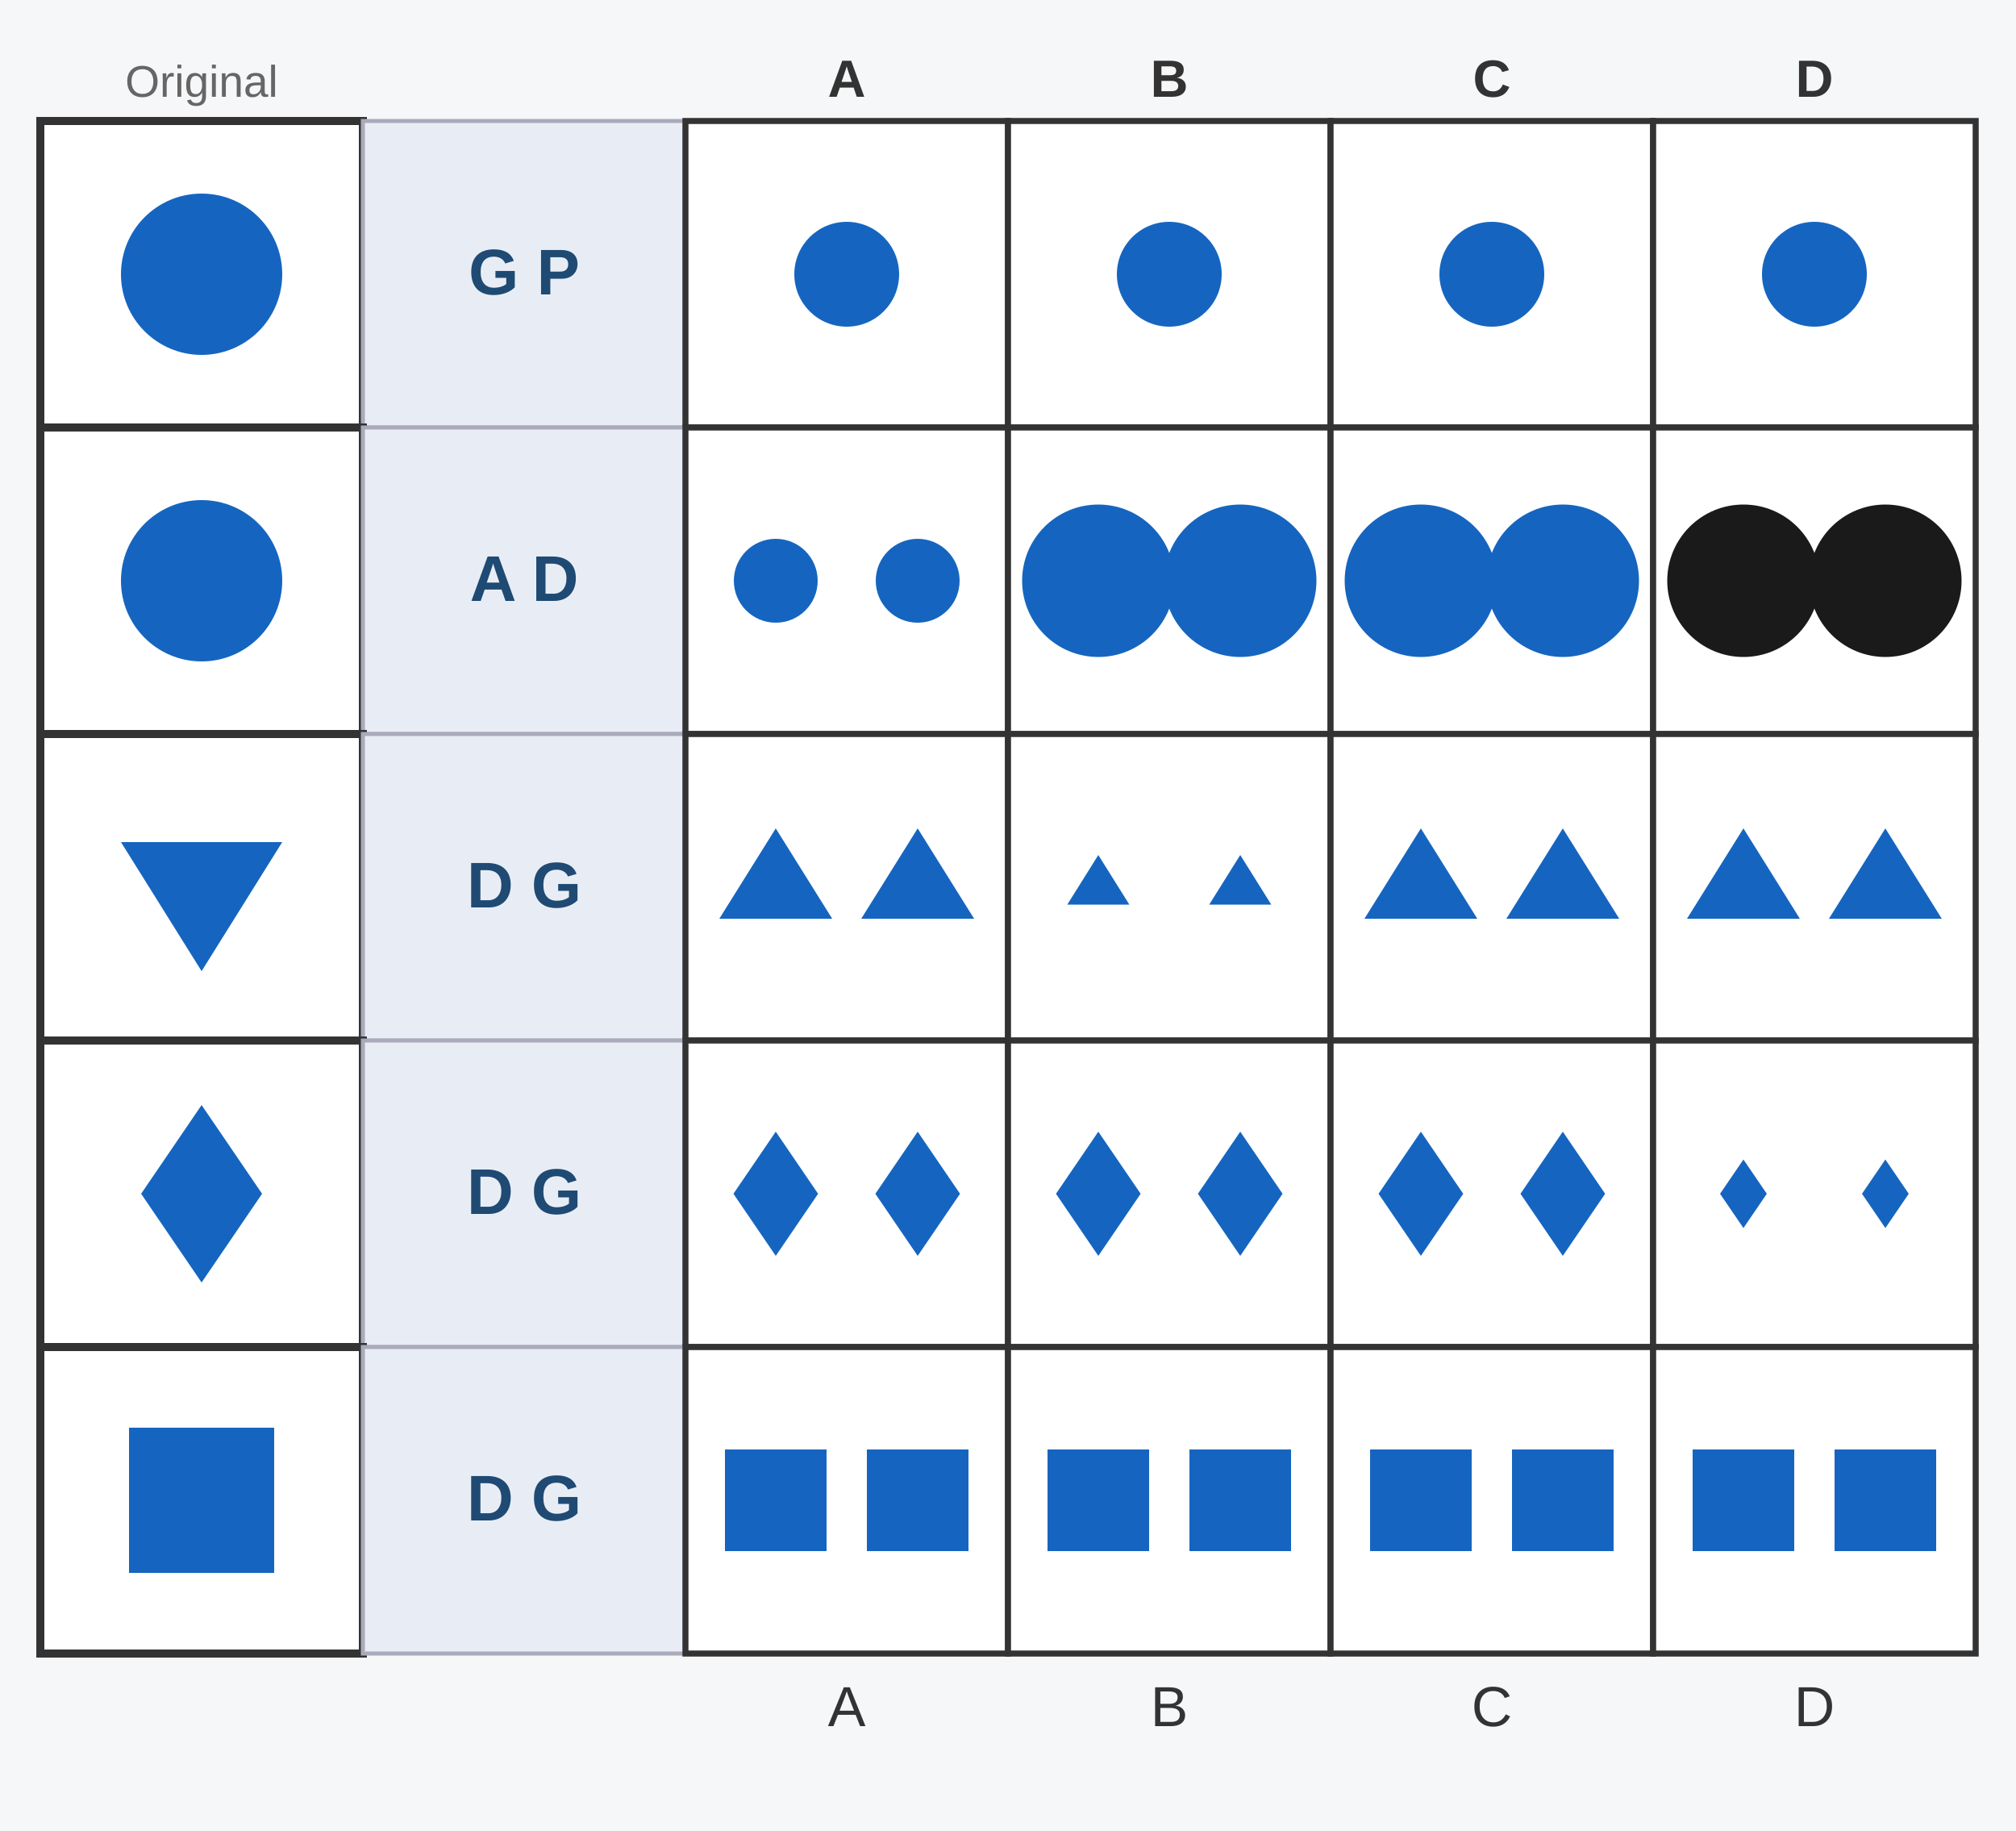
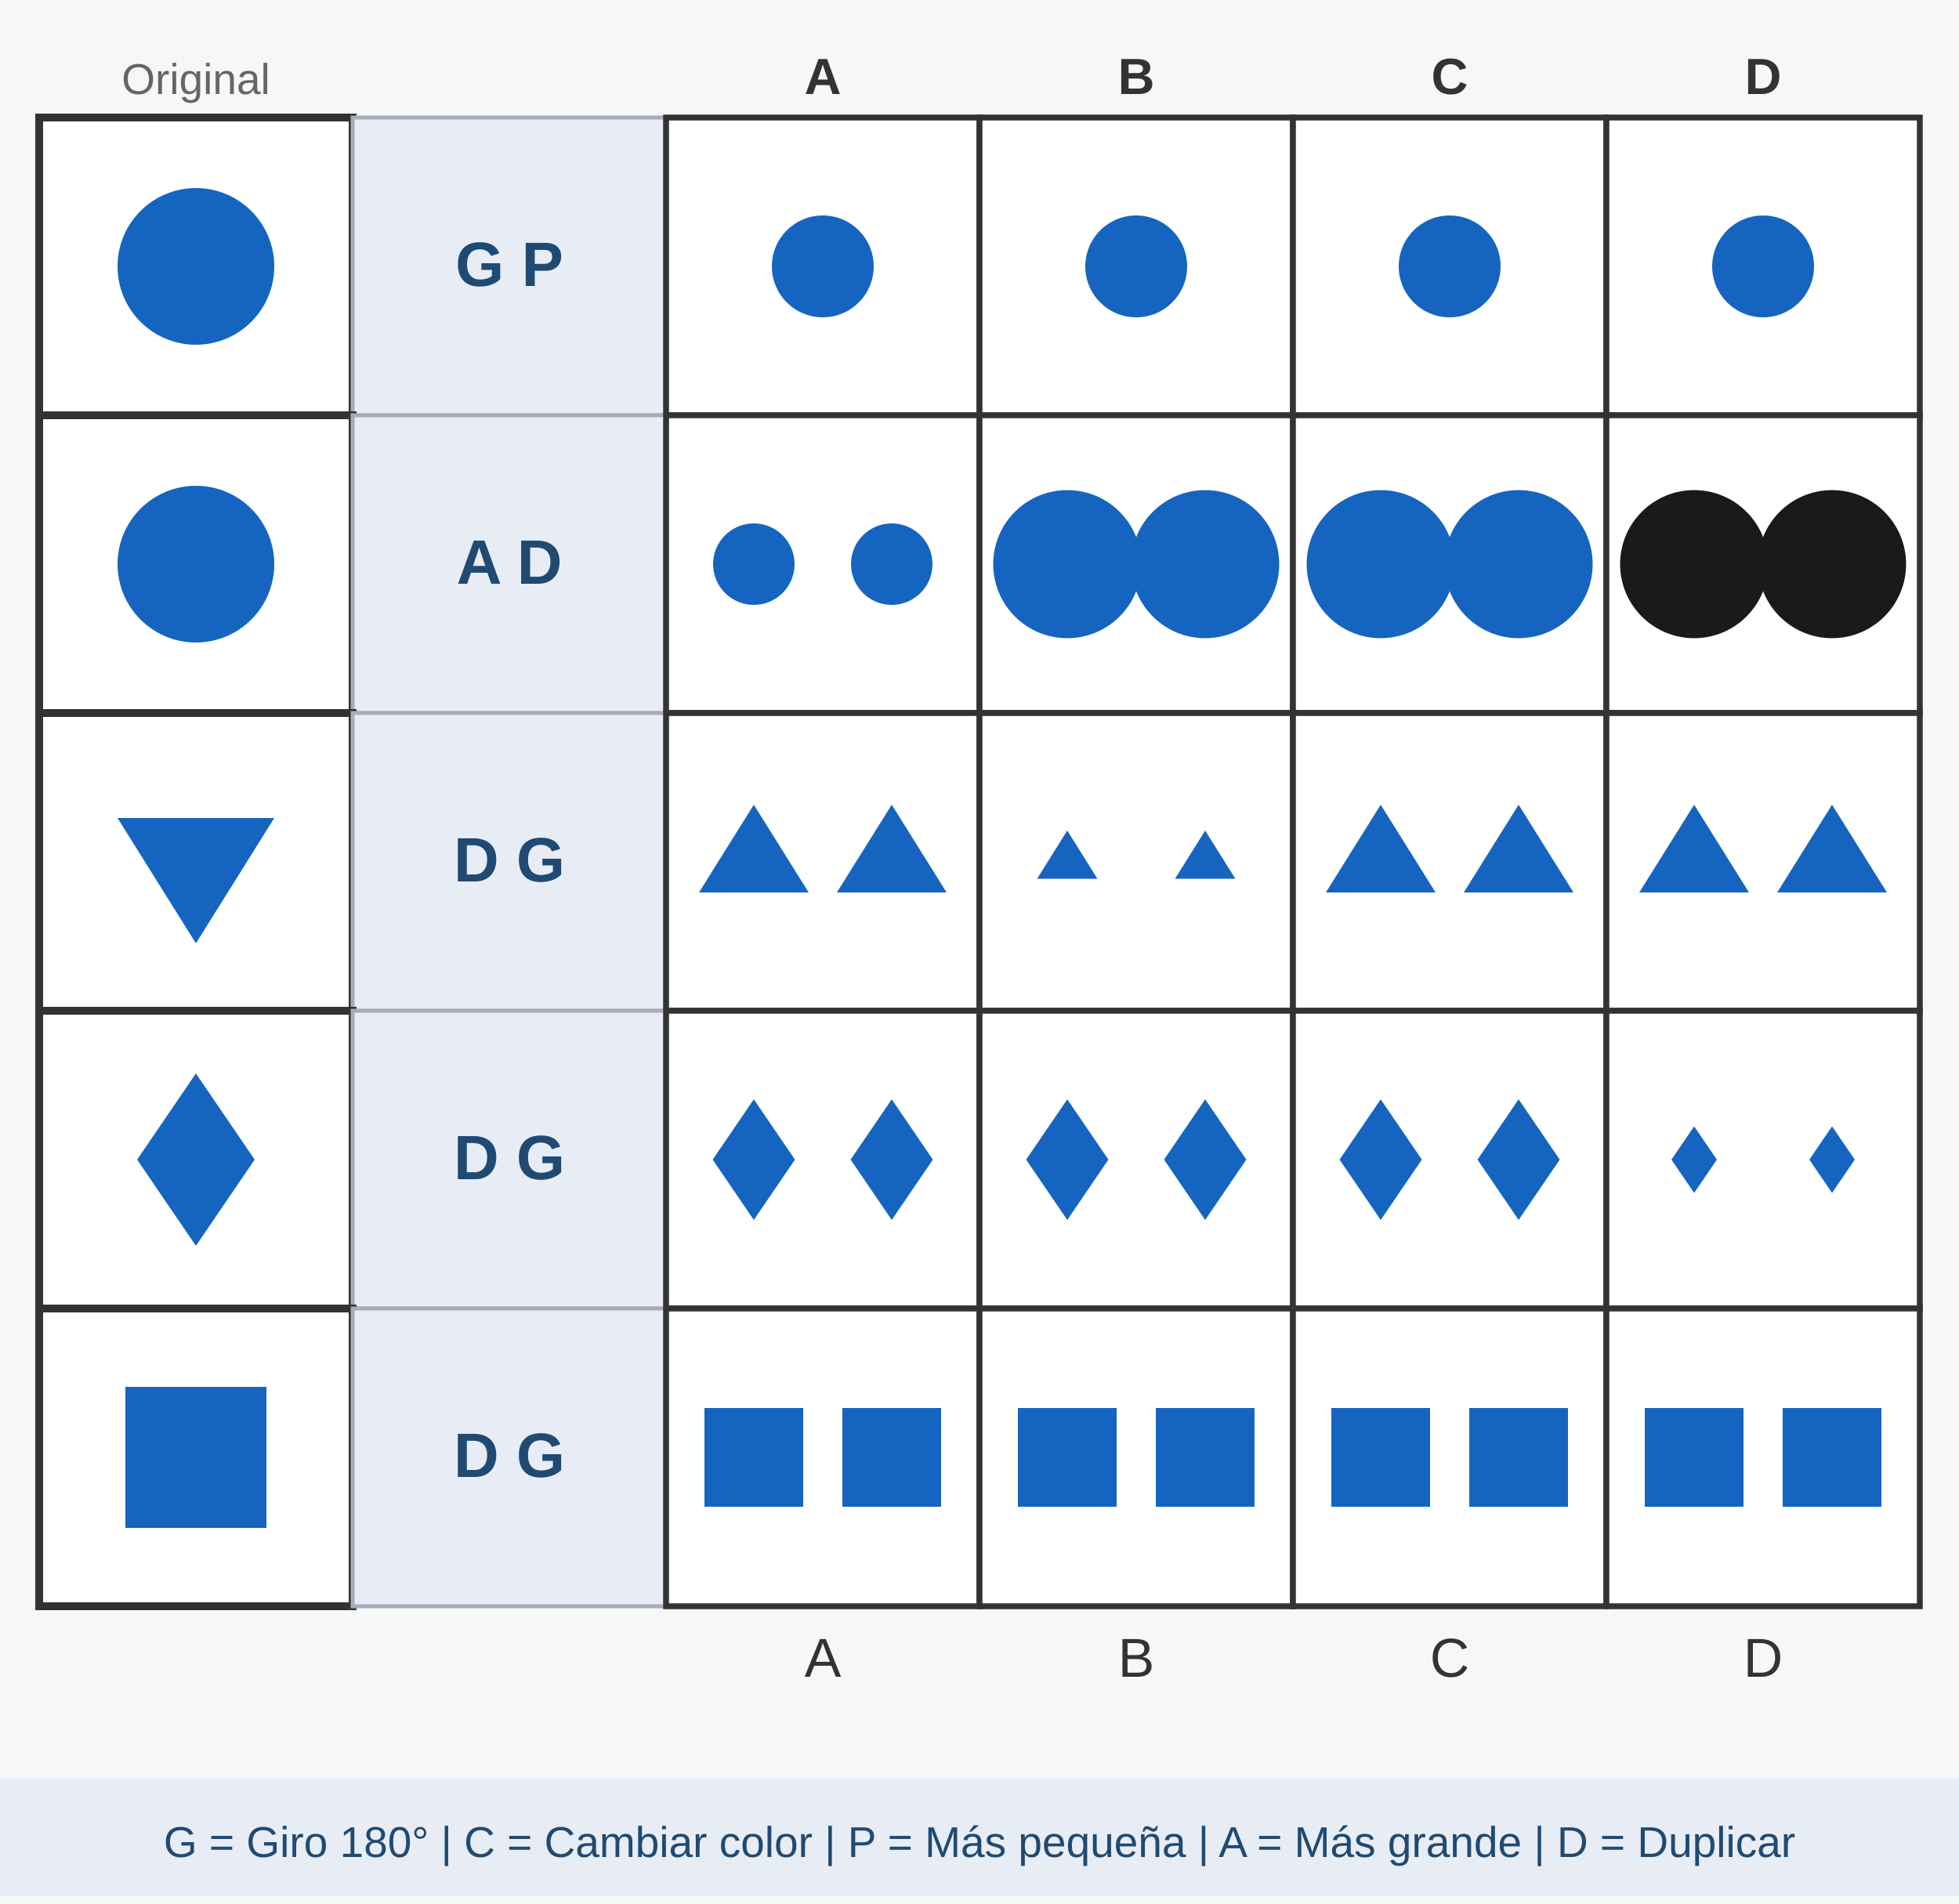
- <svg xmlns="http://www.w3.org/2000/svg" width="500" height="454" viewBox="0 0 500 454" font-family="Arial,sans-serif">
+ <svg xmlns="http://www.w3.org/2000/svg" width="500" height="486" viewBox="0 0 500 486" font-family="Arial,sans-serif">
  <rect width="100%" height="100%" fill="#f6f7f9" />
  <text x="50" y="24" font-size="11" fill="#666" text-anchor="middle">Original</text>
  <text x="210" y="24" font-size="13" font-weight="700" fill="#333" text-anchor="middle">A</text>
  <text x="290" y="24" font-size="13" font-weight="700" fill="#333" text-anchor="middle">B</text>
  <text x="370" y="24" font-size="13" font-weight="700" fill="#333" text-anchor="middle">C</text>
  <text x="450" y="24" font-size="13" font-weight="700" fill="#333" text-anchor="middle">D</text>
  <rect x="10" y="30" width="80" height="76" fill="white" stroke="#333" stroke-width="2" />
  <circle cx="50.0" cy="68.0" r="20.0" fill="#1565C0" />
  <rect x="90" y="30" width="80" height="76" fill="#e8edf5" stroke="#aab" stroke-width="1" />
  <text x="130" y="73" font-size="16" font-weight="700" fill="#1f4a73" text-anchor="middle">G P</text>
  <rect x="170" y="30" width="80" height="76" fill="white" stroke="#333" stroke-width="1.5" />
  <circle cx="210.0" cy="68.0" r="13.0" fill="#1565C0" />
  <rect x="250" y="30" width="80" height="76" fill="white" stroke="#333" stroke-width="1.5" />
  <circle cx="290.0" cy="68.0" r="13.0" fill="#1565C0" />
  <rect x="330" y="30" width="80" height="76" fill="white" stroke="#333" stroke-width="1.5" />
  <circle cx="370.0" cy="68.0" r="13.0" fill="#1565C0" />
  <rect x="410" y="30" width="80" height="76" fill="white" stroke="#333" stroke-width="1.5" />
  <circle cx="450.0" cy="68.0" r="13.0" fill="#1565C0" />
  <rect x="10" y="106" width="80" height="76" fill="white" stroke="#333" stroke-width="2" />
  <circle cx="50.0" cy="144.0" r="20.0" fill="#1565C0" />
  <rect x="90" y="106" width="80" height="76" fill="#e8edf5" stroke="#aab" stroke-width="1" />
  <text x="130" y="149" font-size="16" font-weight="700" fill="#1f4a73" text-anchor="middle">A D</text>
  <rect x="170" y="106" width="80" height="76" fill="white" stroke="#333" stroke-width="1.5" />
  <circle cx="192.4" cy="144.0" r="10.4" fill="#1565C0" />
  <circle cx="227.6" cy="144.0" r="10.4" fill="#1565C0" />
  <rect x="250" y="106" width="80" height="76" fill="white" stroke="#333" stroke-width="1.5" />
  <circle cx="272.4" cy="144.0" r="18.9" fill="#1565C0" />
  <circle cx="307.6" cy="144.0" r="18.9" fill="#1565C0" />
  <rect x="330" y="106" width="80" height="76" fill="white" stroke="#333" stroke-width="1.5" />
  <circle cx="352.4" cy="144.0" r="18.9" fill="#1565C0" />
  <circle cx="387.6" cy="144.0" r="18.9" fill="#1565C0" />
  <rect x="410" y="106" width="80" height="76" fill="white" stroke="#333" stroke-width="1.5" />
  <circle cx="432.4" cy="144.0" r="18.9" fill="#1a1a1a" />
  <circle cx="467.6" cy="144.0" r="18.9" fill="#1a1a1a" />
  <rect x="10" y="182" width="80" height="76" fill="white" stroke="#333" stroke-width="2" />
  <polygon points="50.0,240.8 30.0,208.8 70.0,208.8" fill="#1565C0" />
  <rect x="90" y="182" width="80" height="76" fill="#e8edf5" stroke="#aab" stroke-width="1" />
  <text x="130" y="225" font-size="16" font-weight="700" fill="#1f4a73" text-anchor="middle">D G</text>
  <rect x="170" y="182" width="80" height="76" fill="white" stroke="#333" stroke-width="1.5" />
  <polygon points="192.4,205.4 178.4,227.8 206.4,227.8" fill="#1565C0" />
  <polygon points="227.6,205.4 213.6,227.8 241.6,227.8" fill="#1565C0" />
  <rect x="250" y="182" width="80" height="76" fill="white" stroke="#333" stroke-width="1.5" />
  <polygon points="272.4,212.0 264.7,224.3 280.1,224.3" fill="#1565C0" />
  <polygon points="307.6,212.0 299.9,224.3 315.3,224.3" fill="#1565C0" />
  <rect x="330" y="182" width="80" height="76" fill="white" stroke="#333" stroke-width="1.5" />
  <polygon points="352.4,205.4 338.4,227.8 366.4,227.8" fill="#1565C0" />
  <polygon points="387.6,205.4 373.6,227.8 401.6,227.8" fill="#1565C0" />
  <rect x="410" y="182" width="80" height="76" fill="white" stroke="#333" stroke-width="1.5" />
  <polygon points="432.4,205.4 418.4,227.8 446.4,227.8" fill="#1565C0" />
  <polygon points="467.6,205.4 453.6,227.8 481.6,227.8" fill="#1565C0" />
  <rect x="10" y="258" width="80" height="76" fill="white" stroke="#333" stroke-width="2" />
  <polygon points="50.0,274.0 65.0,296.0 50.0,318.0 35.0,296.0" fill="#1565C0" />
  <rect x="90" y="258" width="80" height="76" fill="#e8edf5" stroke="#aab" stroke-width="1" />
  <text x="130" y="301" font-size="16" font-weight="700" fill="#1f4a73" text-anchor="middle">D G</text>
  <rect x="170" y="258" width="80" height="76" fill="white" stroke="#333" stroke-width="1.5" />
  <polygon points="192.4,280.6 202.9,296.0 192.4,311.4 181.9,296.0" fill="#1565C0" />
  <polygon points="227.6,280.6 238.1,296.0 227.6,311.4 217.1,296.0" fill="#1565C0" />
  <rect x="250" y="258" width="80" height="76" fill="white" stroke="#333" stroke-width="1.5" />
  <polygon points="272.4,280.6 282.9,296.0 272.4,311.4 261.9,296.0" fill="#1565C0" />
  <polygon points="307.6,280.6 318.1,296.0 307.6,311.4 297.1,296.0" fill="#1565C0" />
  <rect x="330" y="258" width="80" height="76" fill="white" stroke="#333" stroke-width="1.5" />
  <polygon points="352.4,280.6 362.9,296.0 352.4,311.4 341.9,296.0" fill="#1565C0" />
  <polygon points="387.6,280.6 398.1,296.0 387.6,311.4 377.1,296.0" fill="#1565C0" />
  <rect x="410" y="258" width="80" height="76" fill="white" stroke="#333" stroke-width="1.5" />
  <polygon points="432.4,287.5 438.2,296.0 432.4,304.5 426.6,296.0" fill="#1565C0" />
  <polygon points="467.6,287.5 473.4,296.0 467.6,304.5 461.8,296.0" fill="#1565C0" />
  <rect x="10" y="334" width="80" height="76" fill="white" stroke="#333" stroke-width="2" />
  <rect x="32.0" y="354.0" width="36.0" height="36.0" fill="#1565C0" />
  <rect x="90" y="334" width="80" height="76" fill="#e8edf5" stroke="#aab" stroke-width="1" />
  <text x="130" y="377" font-size="16" font-weight="700" fill="#1f4a73" text-anchor="middle">D G</text>
  <rect x="170" y="334" width="80" height="76" fill="white" stroke="#333" stroke-width="1.5" />
  <rect x="179.8" y="359.4" width="25.2" height="25.2" fill="#1565C0" />
  <rect x="215.0" y="359.4" width="25.2" height="25.2" fill="#1565C0" />
  <rect x="250" y="334" width="80" height="76" fill="white" stroke="#333" stroke-width="1.5" />
  <rect x="259.8" y="359.4" width="25.2" height="25.2" fill="#1565C0" />
  <rect x="295.0" y="359.4" width="25.2" height="25.2" fill="#1565C0" />
  <rect x="330" y="334" width="80" height="76" fill="white" stroke="#333" stroke-width="1.5" />
  <rect x="339.8" y="359.4" width="25.2" height="25.2" fill="#1565C0" />
  <rect x="375.0" y="359.4" width="25.2" height="25.2" fill="#1565C0" />
  <rect x="410" y="334" width="80" height="76" fill="white" stroke="#333" stroke-width="1.5" />
  <rect x="419.8" y="359.4" width="25.2" height="25.2" fill="#1565C0" />
  <rect x="455.0" y="359.4" width="25.2" height="25.2" fill="#1565C0" />
  <text x="210" y="428" font-size="14" font-weight="normal" fill="#333" text-anchor="middle">A</text>
  <text x="290" y="428" font-size="14" font-weight="normal" fill="#333" text-anchor="middle">B</text>
  <text x="370" y="428" font-size="14" font-weight="normal" fill="#333" text-anchor="middle">C</text>
  <text x="450" y="428" font-size="14" font-weight="normal" fill="#333" text-anchor="middle">D</text>
+   <rect x="0" y="454" width="500" height="30" fill="#e8edf5" />
+   <text x="250" y="474" font-size="11" fill="#1f4a73" text-anchor="middle" font-family="Arial,sans-serif">G = Giro 180°  |  C = Cambiar color  |  P = Más pequeña  |  A = Más grande  |  D = Duplicar</text>
</svg>
